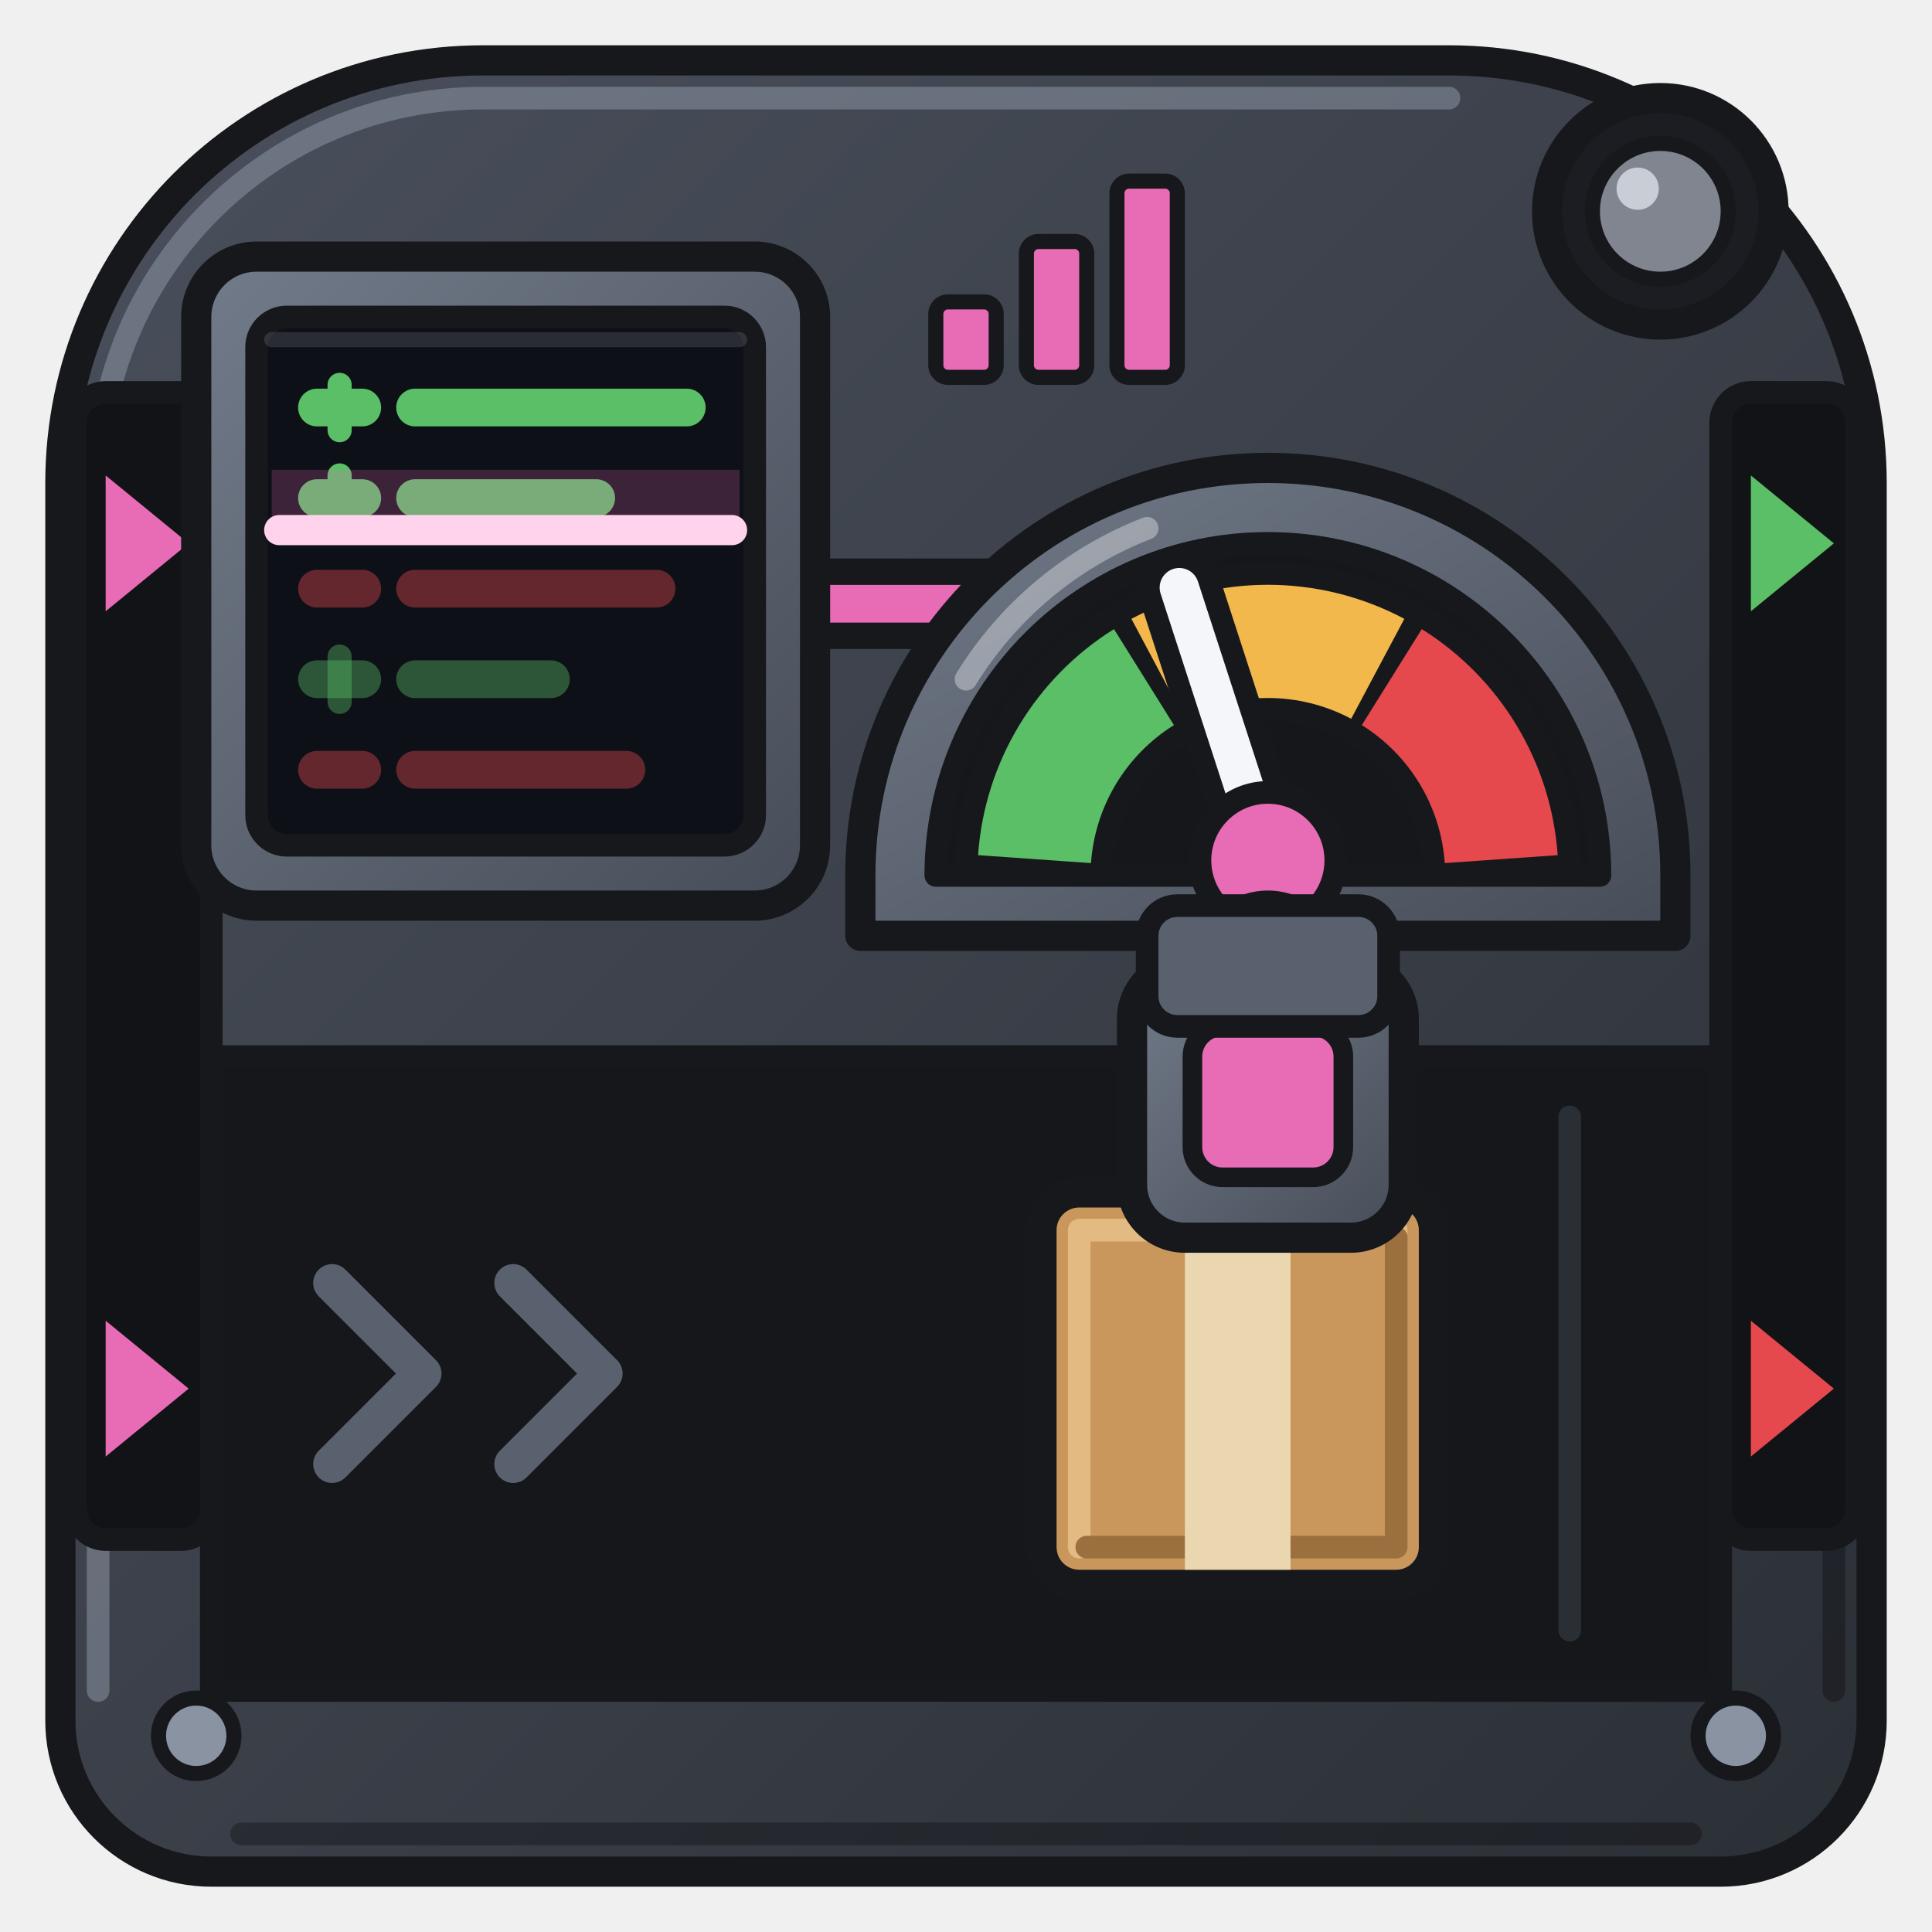
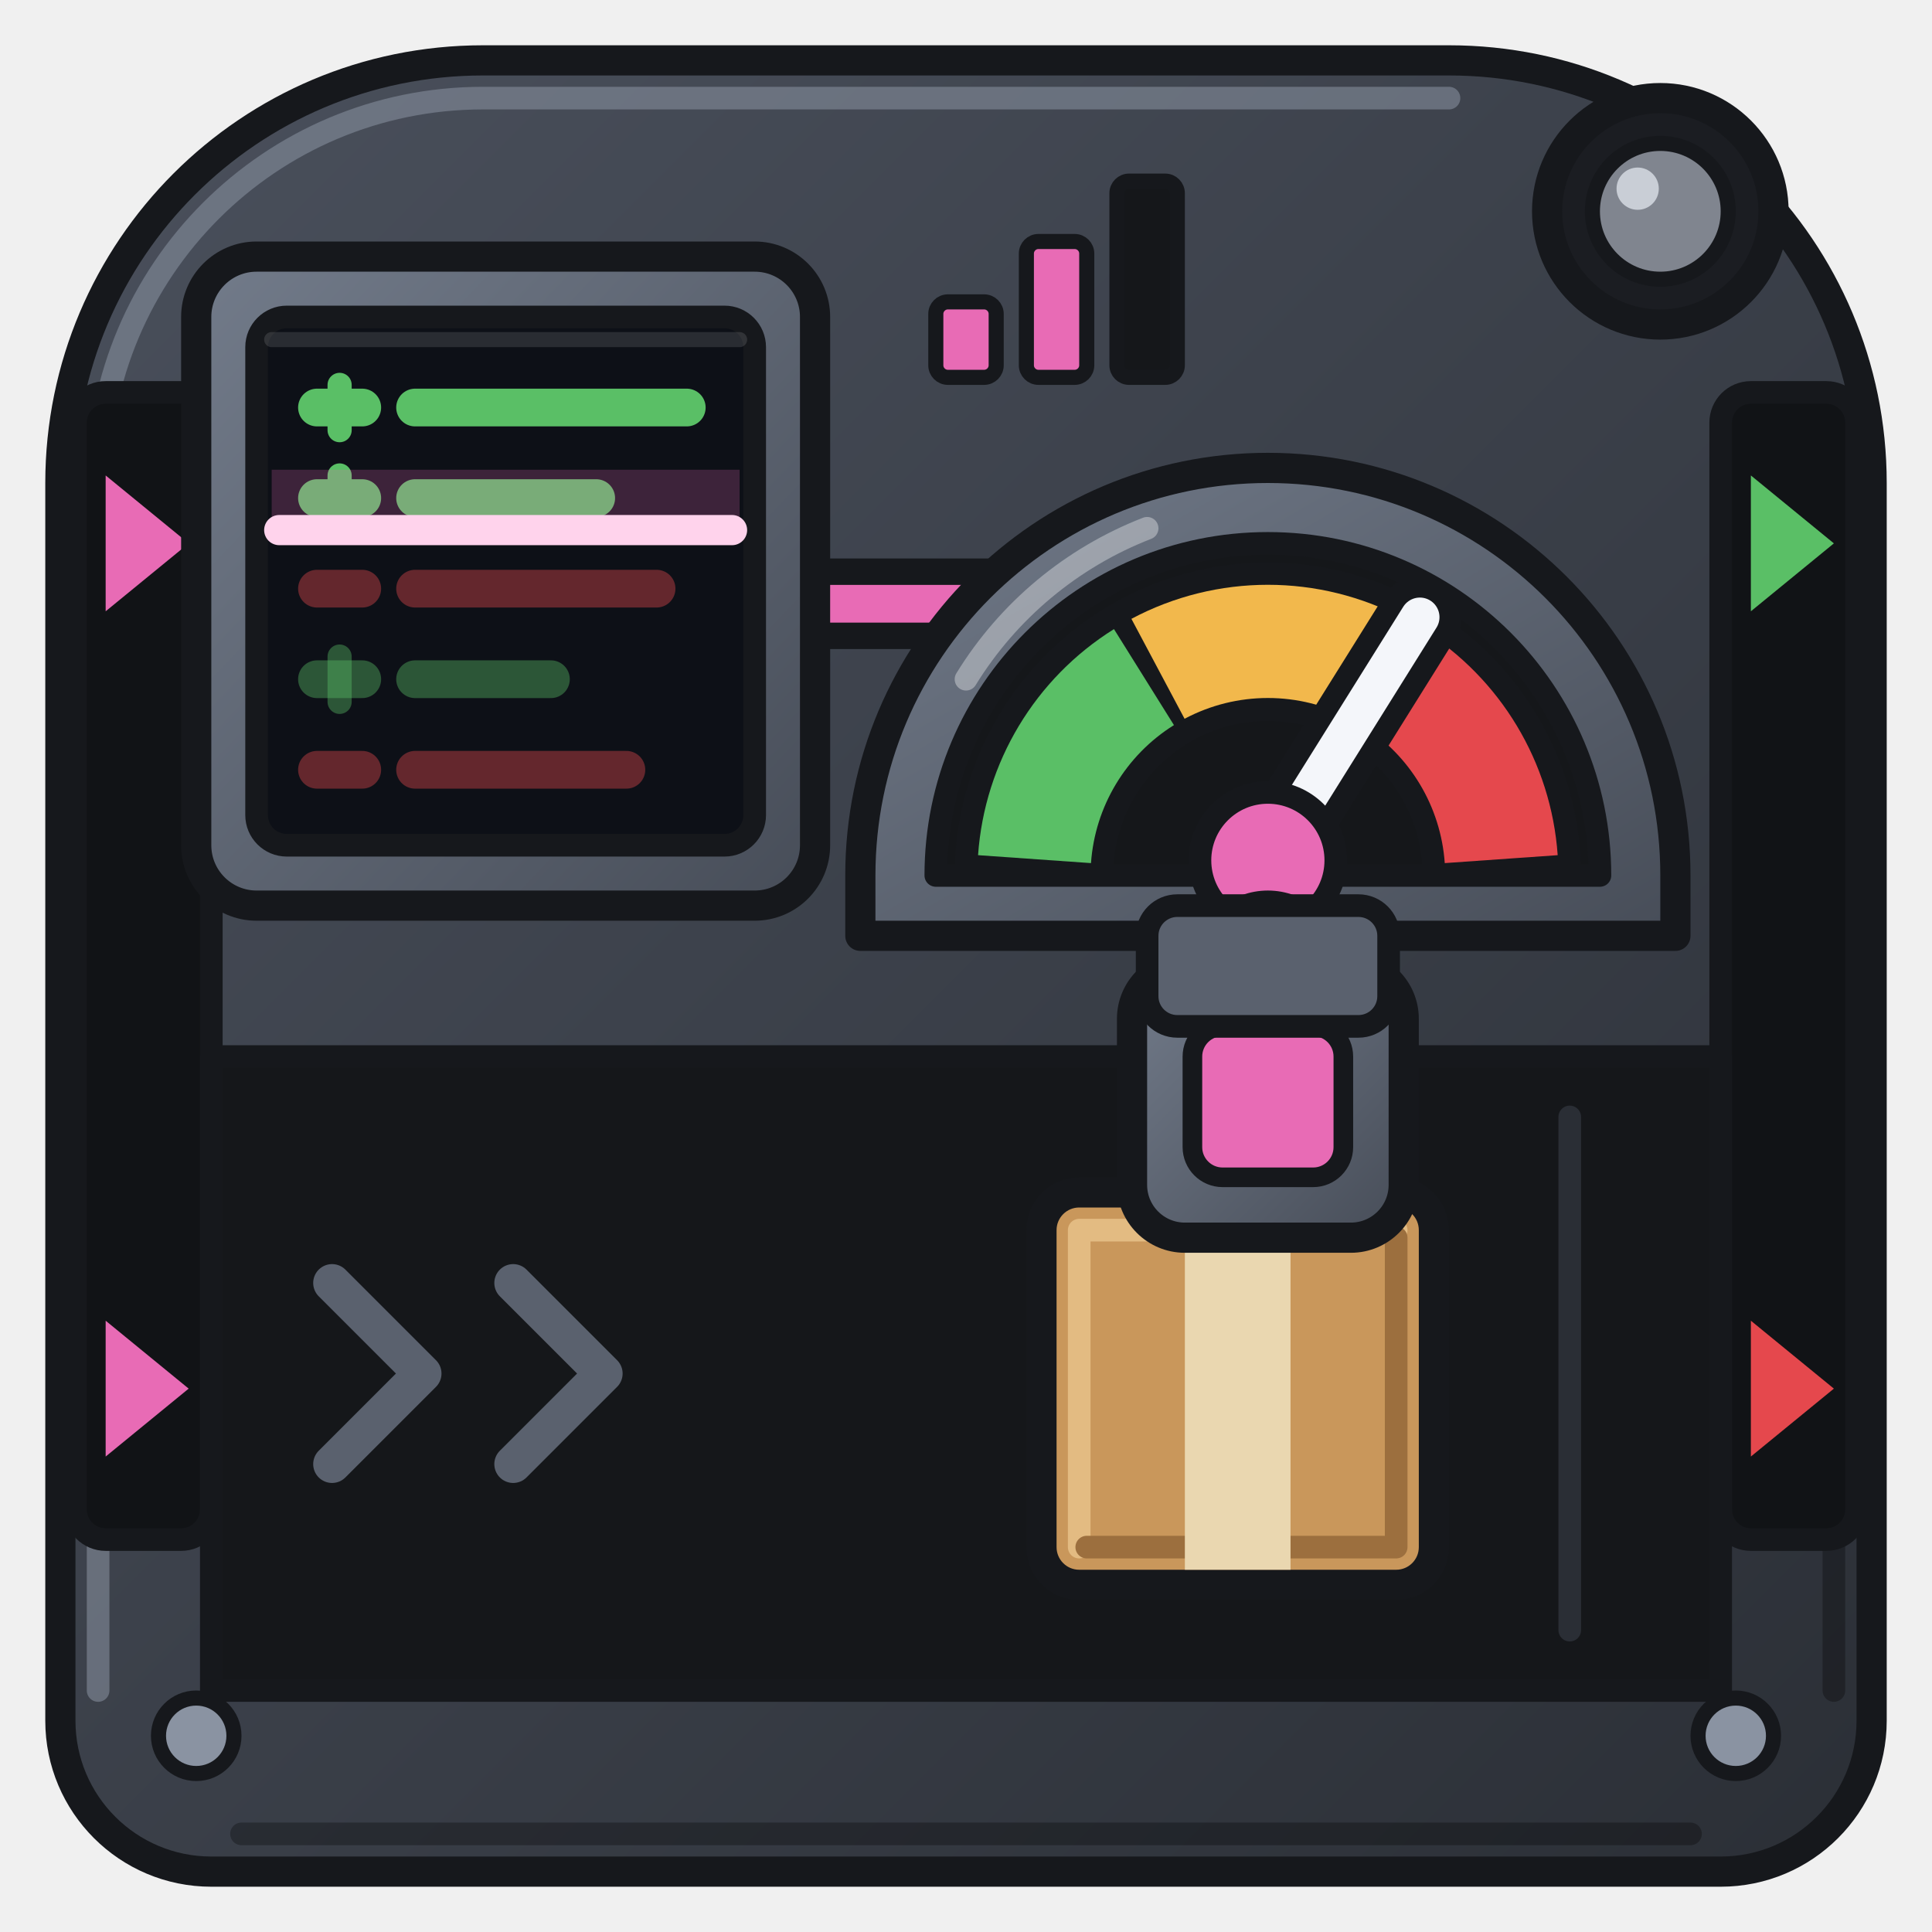
<svg xmlns="http://www.w3.org/2000/svg" width="128" height="128" viewBox="0 0 128 128">
  <defs>
    <linearGradient id="gb" x1="0" y1="0" x2="1" y2="1">
      <stop offset="0" stop-color="#4A505C" />
      <stop offset="1" stop-color="#2B2F36" />
    </linearGradient>
    <linearGradient id="gs" x1="0" y1="0" x2="1" y2="1">
      <stop offset="0" stop-color="#727B8A" />
      <stop offset="1" stop-color="#474D58" />
    </linearGradient>
  </defs>
  <path d="M32,4 H96 A28,28 0 0 1 124,32 V114 A10,10 0 0 1 114,124 H14 A10,10 0 0 1 4,114 V32 A28,28 0 0 1 32,4 Z" fill="url(#gb)" stroke="#16181C" stroke-width="2" stroke-linejoin="round" stroke-linecap="round" />
  <path d="M6.5,112 V32 A25.5,25.5 0 0 1 32,6.5 H96" fill="none" stroke="#8A93A2" stroke-width="1.5" stroke-linejoin="round" stroke-linecap="round" opacity="0.55" />
  <path d="M16,121.5 H112 M121.5,34 V112" fill="none" stroke="#000000" stroke-width="1.5" stroke-linejoin="round" stroke-linecap="round" opacity="0.3" />
  <circle cx="13" cy="115" r="2.5" fill="#8A93A2" stroke="#16181C" stroke-width="1" stroke-linejoin="round" stroke-linecap="round" />
  <circle cx="115" cy="115" r="2.5" fill="#8A93A2" stroke="#16181C" stroke-width="1" stroke-linejoin="round" stroke-linecap="round" />
  <rect x="5" y="26" width="9" height="76" rx="2" fill="#111316" stroke="#16181C" stroke-width="1.5" stroke-linejoin="round" stroke-linecap="round" />
  <path d="M7,31.5 L12.5,36 L7,40.5 Z" fill="#E86BB5" />
  <path d="M7,87.5 L12.5,92 L7,96.5 Z" fill="#E86BB5" />
  <rect x="114" y="26" width="9" height="76" rx="2" fill="#111316" stroke="#16181C" stroke-width="1.5" stroke-linejoin="round" stroke-linecap="round" />
  <path d="M116,31.5 L121.5,36 L116,40.5 Z" fill="#5ABF66" />
  <path d="M116,87.5 L121.5,92 L116,96.5 Z" fill="#E5484D" />
  <rect x="62" y="20" width="4" height="5" rx="0.8" fill="#E86BB5" stroke="#16181C" stroke-width="1" stroke-linejoin="round" stroke-linecap="round" />
  <rect x="68" y="16" width="4" height="9" rx="0.8" fill="#E86BB5" stroke="#16181C" stroke-width="1" stroke-linejoin="round" stroke-linecap="round" />
-   <rect x="74" y="12" width="4" height="13" rx="0.8" fill="#E86BB5" stroke="#16181C" stroke-width="1" stroke-linejoin="round" stroke-linecap="round" />
+   <rect x="74" y="12" width="4" height="13" rx="0.8" fill="#15171A" stroke="#16181C" stroke-width="1" stroke-linejoin="round" stroke-linecap="round" />
  <rect x="14" y="70" width="100" height="42" fill="#15171A" stroke="#16181C" stroke-width="1.5" stroke-linejoin="round" stroke-linecap="round" />
  <path d="M22,85 L28,91 L22,97 M34,85 L40,91 L34,97" fill="none" stroke="#5A616E" stroke-width="2.5" stroke-linejoin="round" stroke-linecap="round" />
  <path d="M104,74 V108" fill="none" stroke="#2A2E35" stroke-width="1.5" stroke-linejoin="round" stroke-linecap="round" />
  <rect x="69" y="79" width="26" height="26" rx="2.5" fill="#C9975B" stroke="#16181C" stroke-width="2" stroke-linejoin="round" stroke-linecap="round" />
  <path d="M71.5,81.5 H92.5 M71.5,81.5 V102.5" fill="none" stroke="#E3BB82" stroke-width="1.5" stroke-linejoin="round" stroke-linecap="round" />
  <path d="M72,102.5 H92.5 V82" fill="none" stroke="#9C6F3E" stroke-width="1.5" stroke-linejoin="round" stroke-linecap="round" />
  <rect x="78.5" y="80" width="7" height="24" fill="#EAD7B0" />
  <path d="M52,40 L66,40" fill="none" stroke="#16181C" stroke-width="6" stroke-linejoin="round" stroke-linecap="round" />
  <path d="M52,40 L66,40" fill="none" stroke="#E86BB5" stroke-width="2.5" stroke-linejoin="round" stroke-linecap="round" />
  <rect x="13" y="17" width="41" height="43" rx="4" fill="url(#gs)" stroke="#16181C" stroke-width="2" stroke-linejoin="round" stroke-linecap="round" />
  <rect x="17" y="21" width="33" height="35" rx="2" fill="#0D1017" stroke="#16181C" stroke-width="1.5" stroke-linejoin="round" stroke-linecap="round" />
  <path d="M21,27 H24 M27.5,27 H45.5" fill="none" stroke="#5ABF66" stroke-width="2.5" stroke-linejoin="round" stroke-linecap="round" />
  <path d="M22.5,25.5 V28.5" fill="none" stroke="#5ABF66" stroke-width="1.6" stroke-linejoin="round" stroke-linecap="round" />
  <path d="M21,33 H24 M27.5,33 H39.5" fill="none" stroke="#5ABF66" stroke-width="2.5" stroke-linejoin="round" stroke-linecap="round" />
  <path d="M22.5,31.5 V34.5" fill="none" stroke="#5ABF66" stroke-width="1.6" stroke-linejoin="round" stroke-linecap="round" />
  <path d="M21,39 H24 M27.5,39 H43.5" fill="none" stroke="#E5484D" stroke-width="2.5" stroke-linejoin="round" stroke-linecap="round" opacity="0.4" />
  <path d="M21,45 H24 M27.5,45 H36.5" fill="none" stroke="#5ABF66" stroke-width="2.5" stroke-linejoin="round" stroke-linecap="round" opacity="0.4" />
  <path d="M22.5,43.5 V46.5" fill="none" stroke="#5ABF66" stroke-width="1.6" stroke-linejoin="round" stroke-linecap="round" opacity="0.4" />
  <path d="M21,51 H24 M27.5,51 H41.5" fill="none" stroke="#E5484D" stroke-width="2.5" stroke-linejoin="round" stroke-linecap="round" opacity="0.4" />
  <rect x="18" y="31.12" width="31" height="4" fill="#E86BB5" opacity="0.22" />
  <path d="M18.5,35.12 L48.5,35.12" fill="none" stroke="#FFD3EC" stroke-width="2" stroke-linejoin="round" stroke-linecap="round" />
  <path d="M18,22.5 H49" fill="none" stroke="#FFFFFF" stroke-width="1" stroke-linejoin="round" stroke-linecap="round" opacity="0.12" />
  <path d="M57,58 A27,27 0 0 1 111,58 V62 H57 Z" fill="url(#gs)" stroke="#16181C" stroke-width="2" stroke-linejoin="round" stroke-linecap="round" />
  <path d="M62,58 A22,22 0 0 1 106,58 Z" fill="#15171A" stroke="#16181C" stroke-width="1.5" stroke-linejoin="round" stroke-linecap="round" />
  <path d="M68.51,57.46 A15.5,15.5 0 0 1 99.49,57.46" fill="none" stroke="#16181C" stroke-width="10.5" />
  <path d="M68.54,56.92 A15.5,15.5 0 0 1 75.79,44.86" fill="none" stroke="#5ABF66" stroke-width="7.5" />
  <path d="M76.72,44.31 A15.5,15.5 0 0 1 91.28,44.31" fill="none" stroke="#F2B84C" stroke-width="7.5" />
  <path d="M92.21,44.86 A15.5,15.5 0 0 1 99.46,56.92" fill="none" stroke="#E5484D" stroke-width="7.5" />
  <path d="M64,45 A24.5,24.5 0 0 1 76,35" fill="none" stroke="#FFFFFF" stroke-width="1.5" stroke-linejoin="round" stroke-linecap="round" opacity="0.35" />
-   <path d="M84,57 L78.13,38.93" fill="none" stroke="#16181C" stroke-width="5.5" stroke-linejoin="round" stroke-linecap="round" />
-   <path d="M84,57 L78.13,38.93" fill="none" stroke="#F4F6FA" stroke-width="2.6" stroke-linejoin="round" stroke-linecap="round" />
+   <path d="M84,57 L94.07,40.89" fill="none" stroke="#16181C" stroke-width="5.5" stroke-linejoin="round" stroke-linecap="round" />
+   <path d="M84,57 L94.07,40.89" fill="none" stroke="#F4F6FA" stroke-width="2.6" stroke-linejoin="round" stroke-linecap="round" />
  <circle cx="84" cy="57" r="4.5" fill="#E86BB5" stroke="#16181C" stroke-width="1.5" stroke-linejoin="round" stroke-linecap="round" />
  <path d="M84,64 L84,73" fill="none" stroke="#16181C" stroke-width="10" stroke-linejoin="round" stroke-linecap="round" />
  <path d="M84,64 L84,73" fill="none" stroke="#8A93A2" stroke-width="6" stroke-linejoin="round" stroke-linecap="round" />
  <g transform="translate(84 73)">
    <rect x="-9" y="-9" width="18" height="18" rx="3.5" fill="url(#gs)" stroke="#16181C" stroke-width="2" stroke-linejoin="round" stroke-linecap="round" />
    <rect x="-5" y="-5" width="10" height="10" rx="2" fill="#E86BB5" stroke="#16181C" stroke-width="1.3" stroke-linejoin="round" stroke-linecap="round" />
    <path d="M-6.5,-6.5 H5" fill="none" stroke="#FFFFFF" stroke-width="1.2" stroke-linejoin="round" stroke-linecap="round" opacity="0.35" />
  </g>
  <rect x="76" y="60" width="16" height="8" rx="2" fill="#5A616E" stroke="#16181C" stroke-width="1.5" stroke-linejoin="round" stroke-linecap="round" />
  <circle cx="110" cy="14" r="7.5" fill="#1B1D22" stroke="#16181C" stroke-width="2" stroke-linejoin="round" stroke-linecap="round" />
  <circle cx="110" cy="14" r="4.5" fill="#80858F" stroke="#16181C" stroke-width="1" stroke-linejoin="round" stroke-linecap="round" />
  <circle cx="108.5" cy="12.5" r="1.4" fill="#C9CED6" />
</svg>
